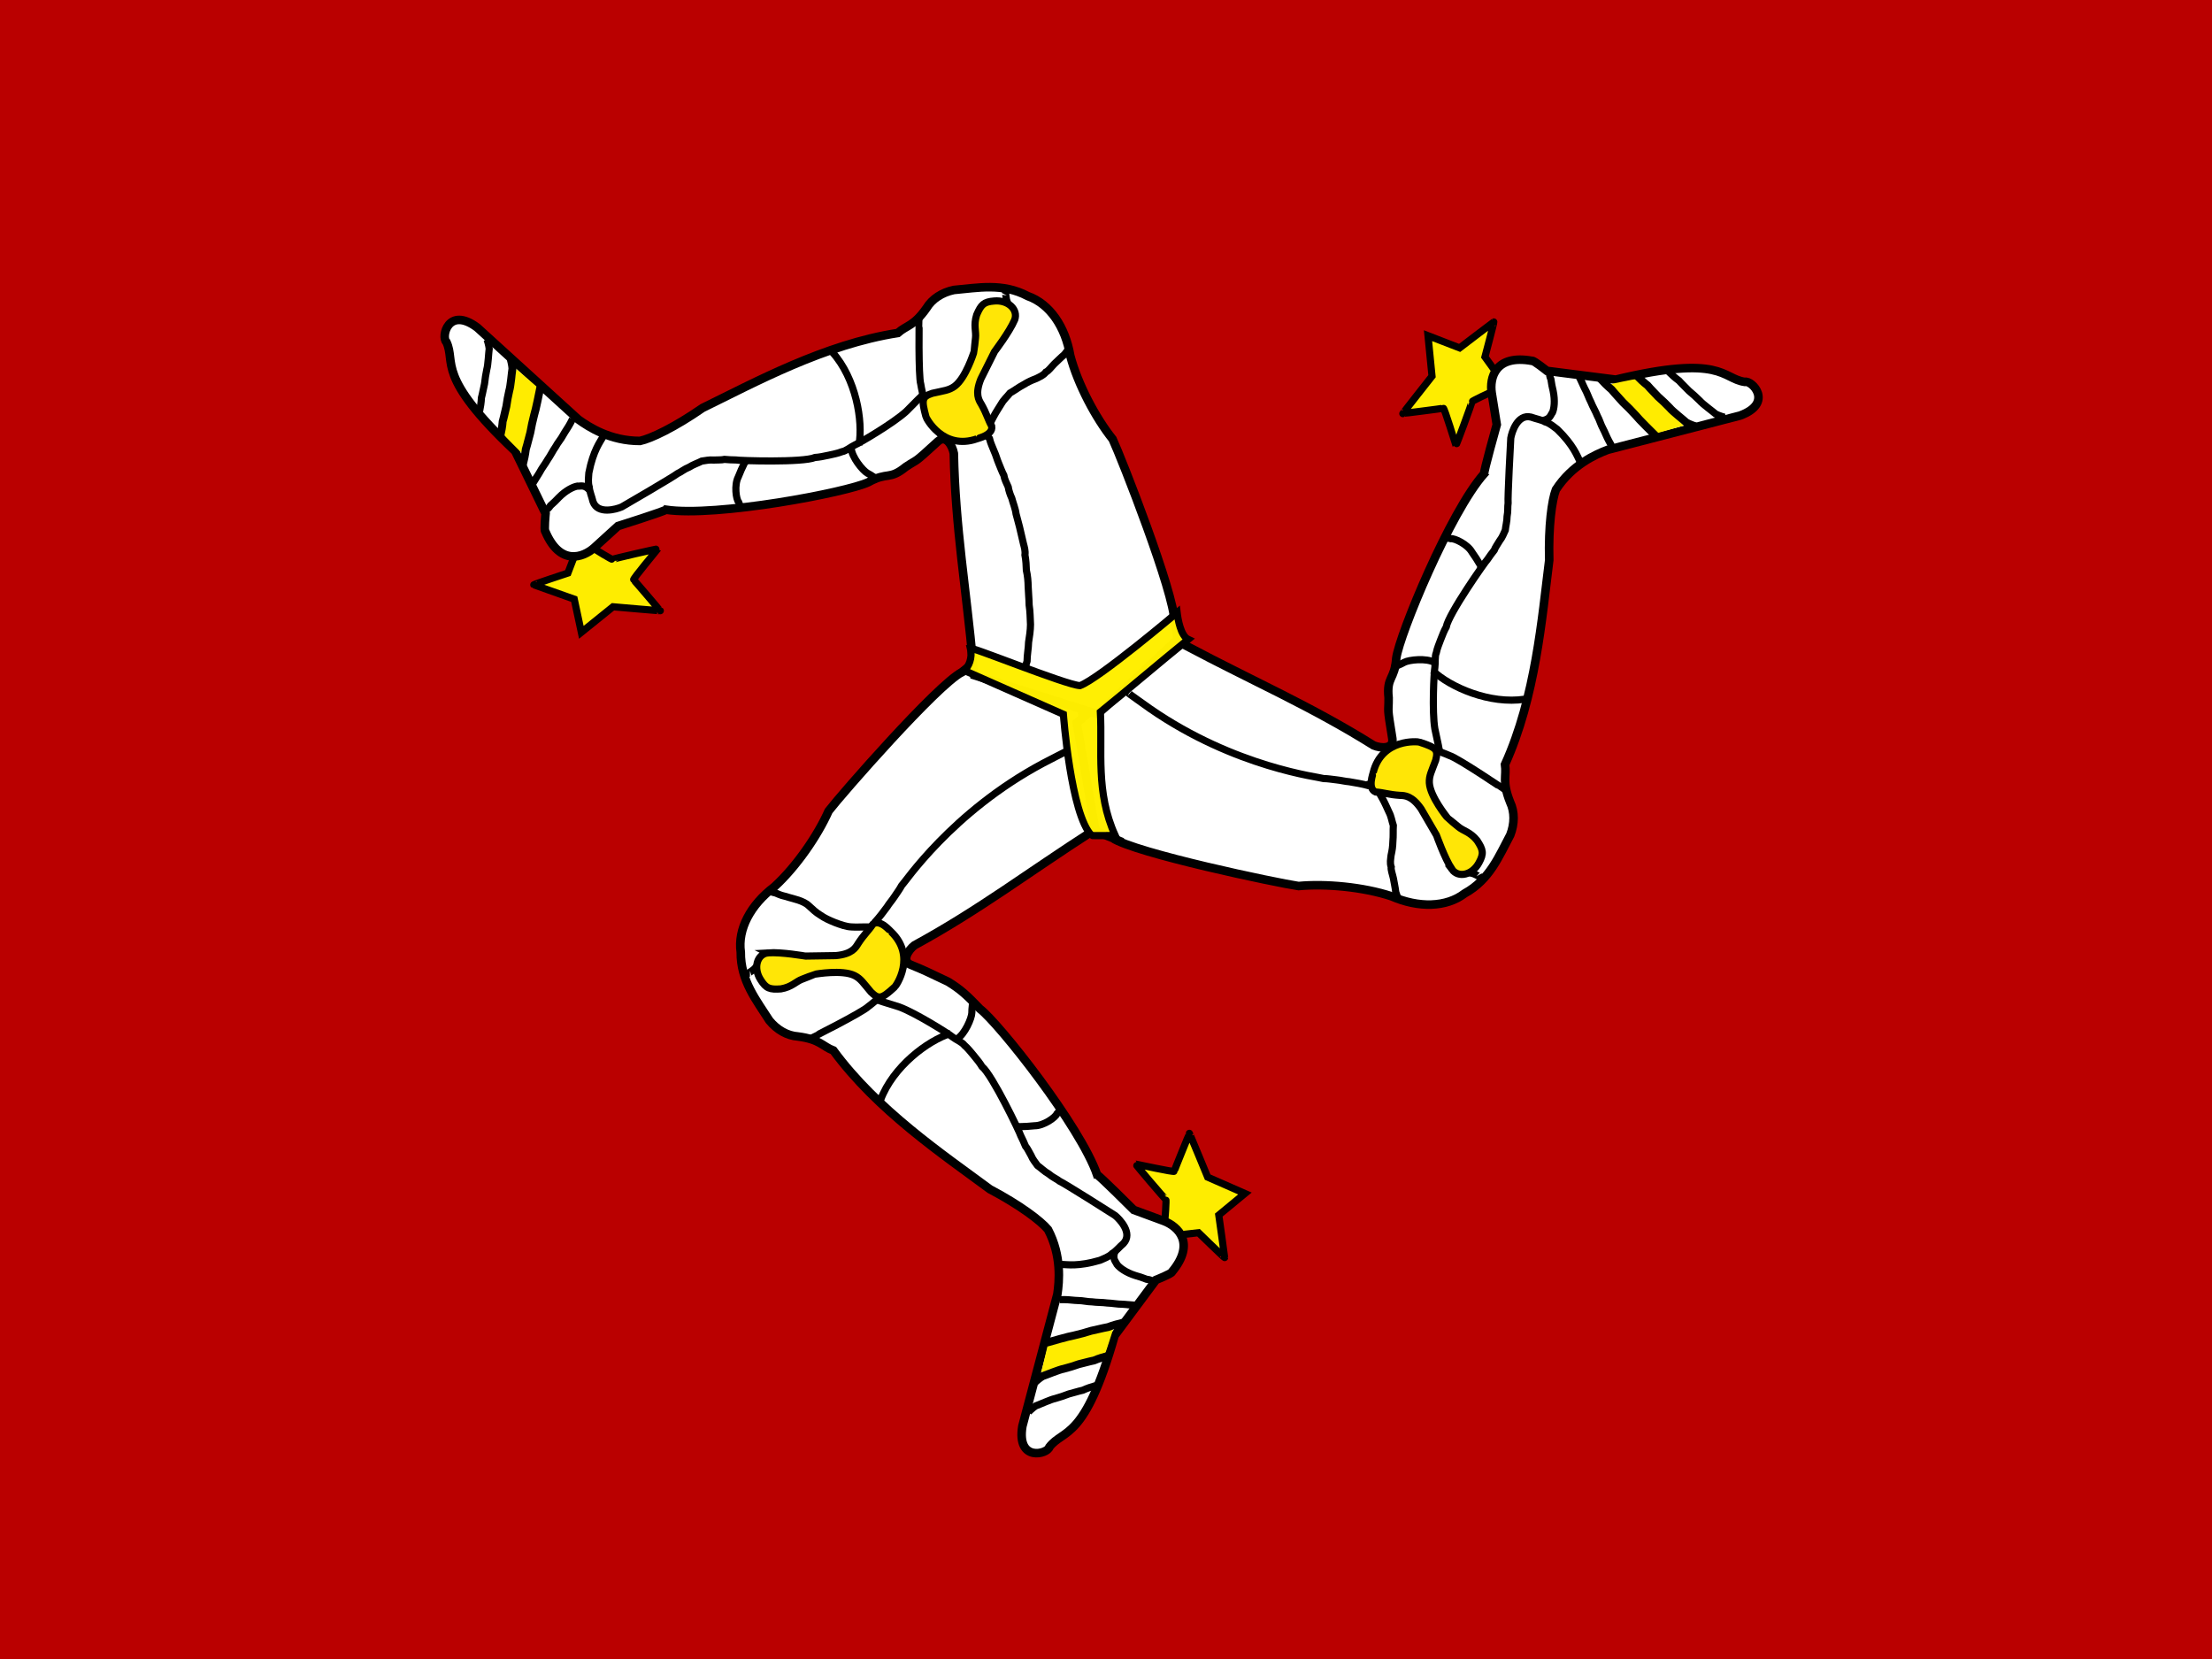
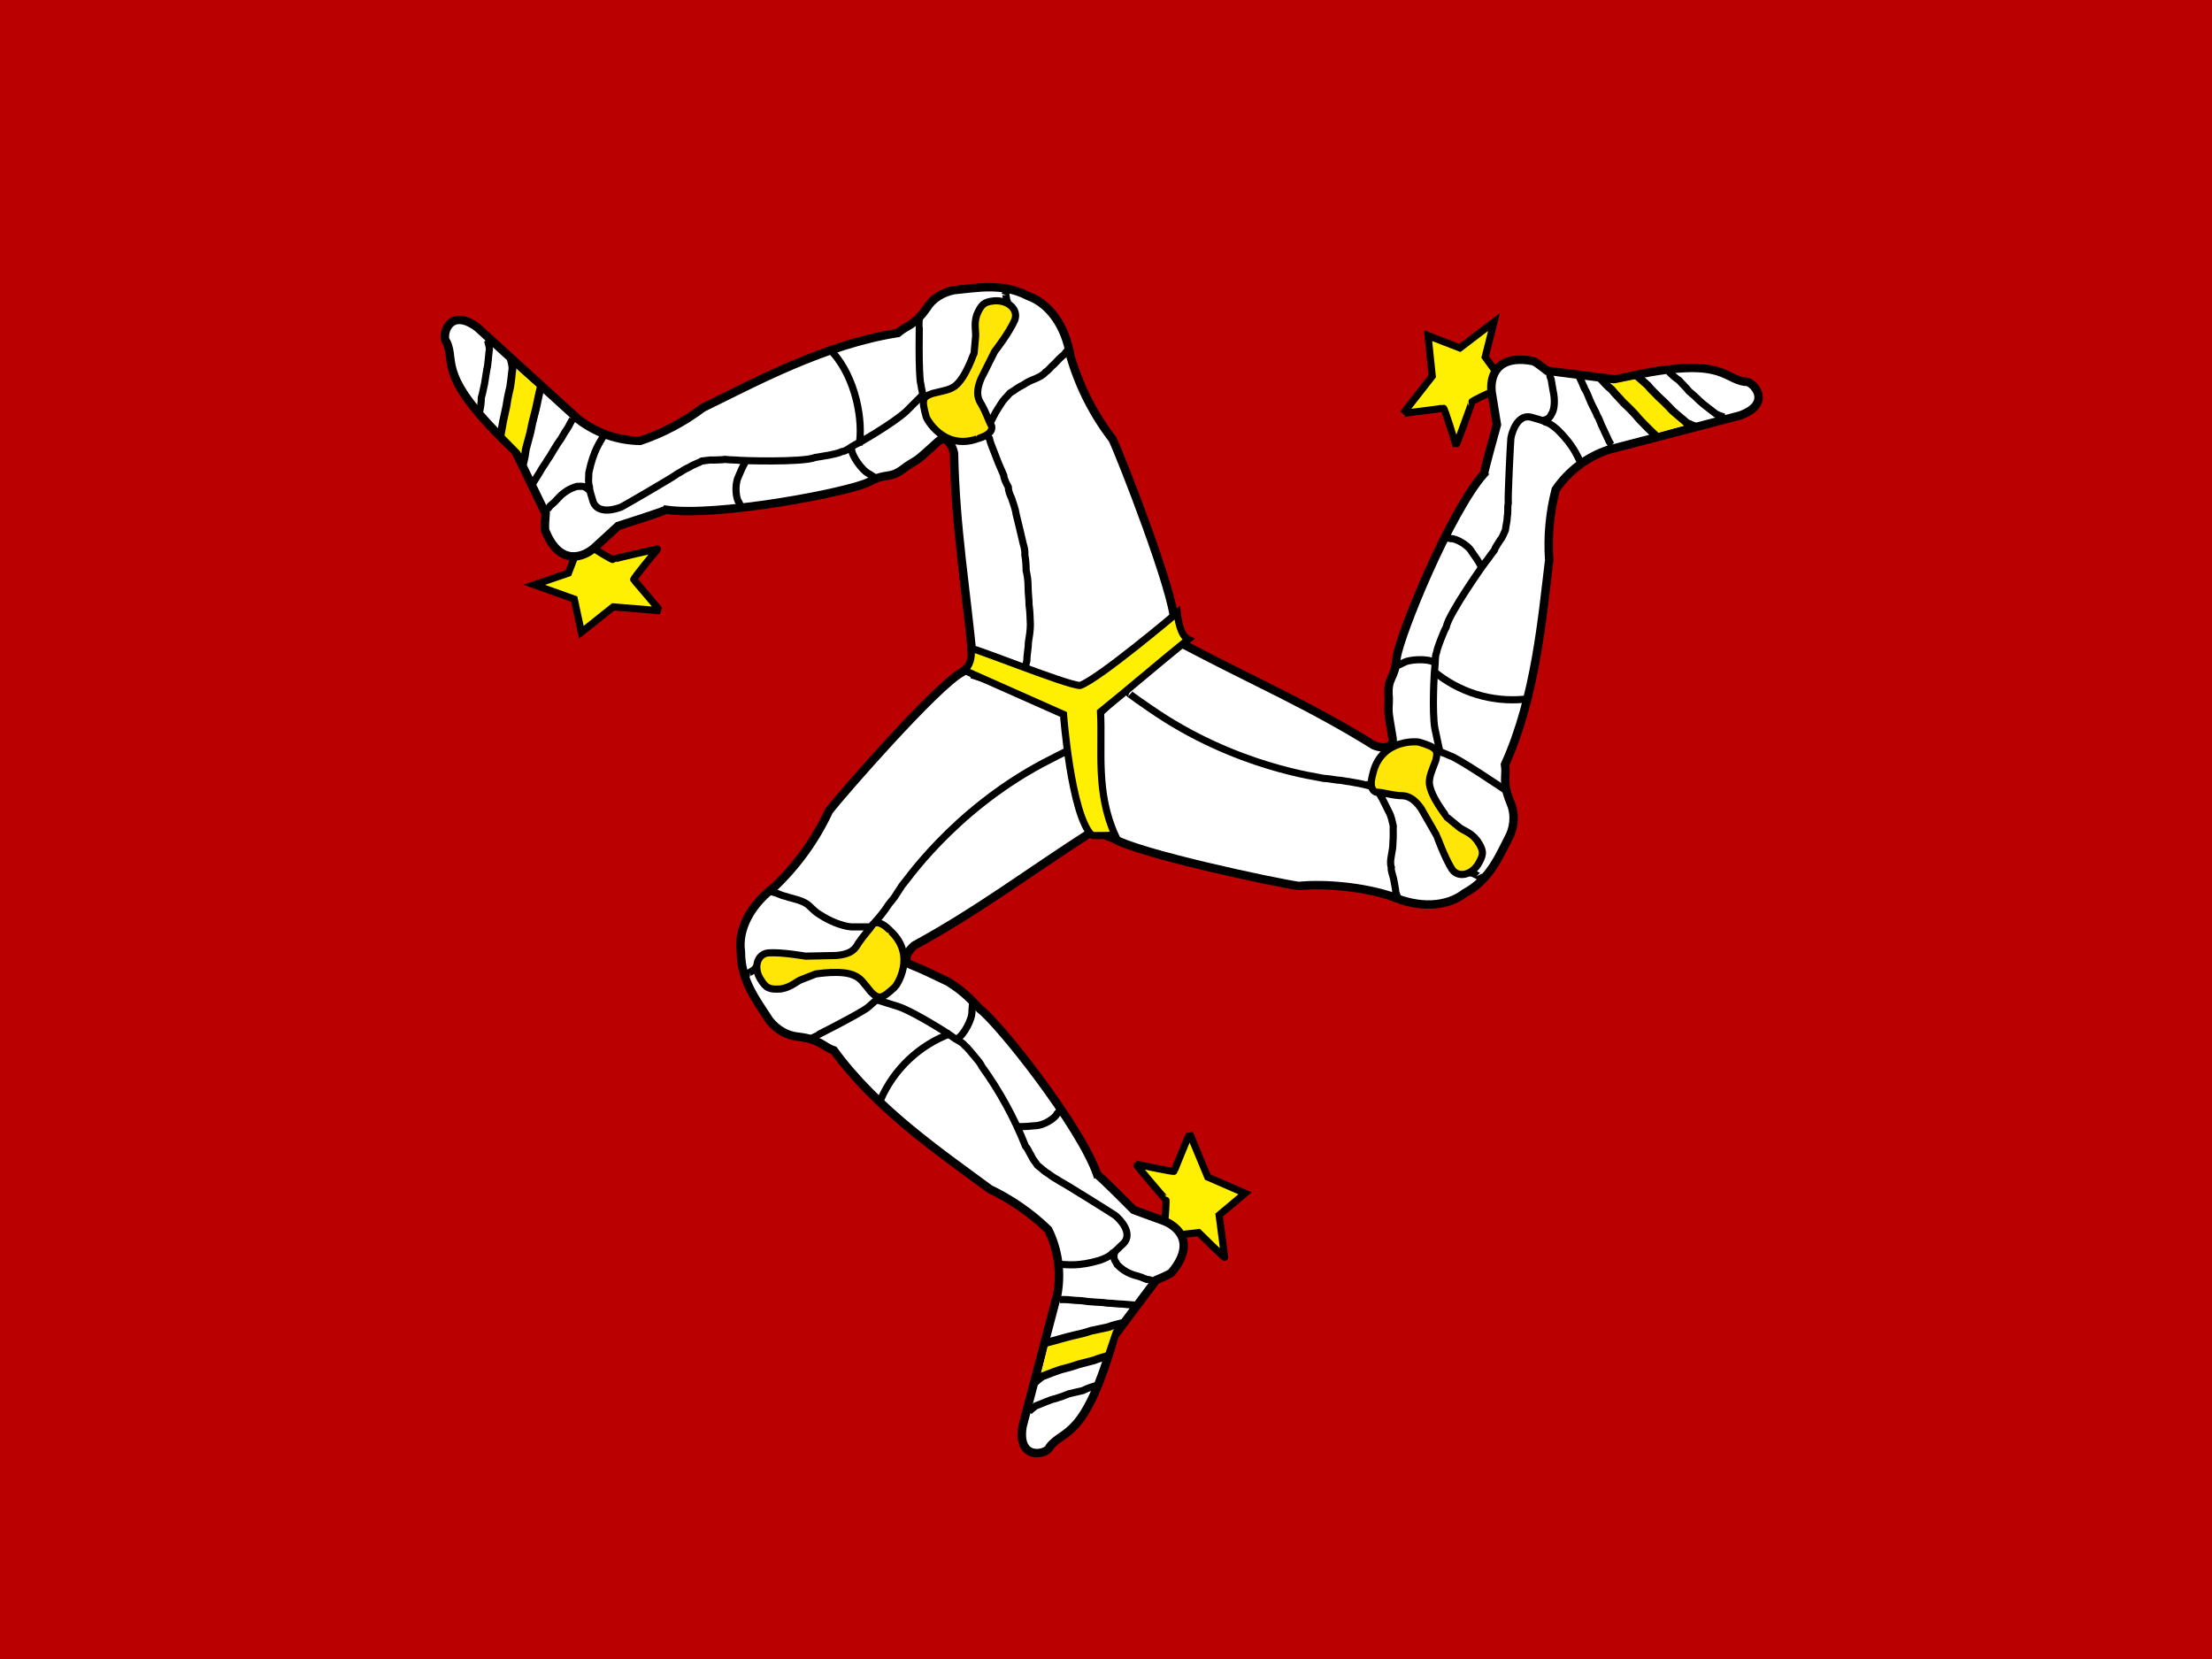
<svg xmlns="http://www.w3.org/2000/svg" height="480" width="640" version="1">
  <defs>
    <clipPath id="a">
-       <path fill-opacity=".67" d="M-77.62 0h682.67v512H-77.62z" />
+       <path fill-opacity=".7" d="M-77.6 0H605v512H-77.6z" />
    </clipPath>
  </defs>
-   <g clip-path="url(#a)" transform="translate(72.77) scale(.94)">
-     <path fill-rule="evenodd" fill="#ba0000" d="M629.43 512H-102V0h731.43z" />
-     <path d="M281.02 376.01c.2-.605.603-6.844.402-6.844s-9.46-10.867-9.258-10.867c.202 0 11.874 2.616 11.874 2.213 0-.402 4.63-11.47 4.63-11.672 0-.2 5.634 13.485 5.634 13.485l11.47 5.032-8.05 6.64s1.813 12.88 1.813 13.083c0 .2-8.05-7.65-8.05-7.65l-8.857 1.008s-1.206-4.025-1.608-4.427z" fill-rule="evenodd" fill-opacity=".988" stroke="#000" stroke-width="2.204" fill="#ffef00" />
-     <path d="M218.66 206.89c-7.647 3.938-36.996 37.486-41.02 42.718-3.373 7.596-9.97 17.205-16.763 23.39-7.252 5.488-11.282 12.983-10.284 20.08-.08 8.83 4.87 14.842 8.814 21.056 2.335 2.838 5.475 4.673 8.815 4.896 6.85.905 7.458 3.014 10.887 4.32 13.505 18.39 33.653 31.95 48.163 42.69 9.25 4.876 15.68 9.75 17.885 12.412 4.248 8.112 3.466 16.022 2.884 19.908-3.59 13.55-7.182 27.097-10.773 40.646-1.813 11.07 7.807 8.58 8.324 6.366 4.34-5.635 10.82-1.678 20.077-34.28 4.245-5.713 8.49-11.426 12.733-17.14 0 0 4.898-1.958 4.898-2.447 7.448-8.942 1.778-14.06-2.45-15.67-3.1-1.142-6.2-2.286-9.302-3.43 0 0-10.773-10.772-11.263-10.772-5.12-14.893-30.248-46.687-36.085-51.114-4.04-4.21-5.963-6.005-9.798-8.347-5.897-2.82-7.8-3.738-11.41-5.18-3.008-1.206-.867-4.507 1.045-6.016 19.903-10.834 35.68-22.875 54.778-35.118l2.938-1.96-6.856-39.175-31.83-11.264c-1.67 1.143-2.937 2.287-4.407 3.43z" fill-rule="evenodd" stroke="#000" stroke-width="2.636" fill="#fff" />
-     <path d="M245.29 413.15c.1-.402 19.923-4.025 19.923-4.025s-2.314 7.346-2.415 7.346l-19.72 5.937 2.212-9.257z" fill-rule="evenodd" fill="#ffec00" />
-     <path d="M193.64 338.51c3.824-10.163 14.438-18.21 21.568-20.43" stroke="#000" stroke-width="2.204" fill="none" />
-     <path d="M244.58 413.32c1.28-.36 6.96-2.018 8.616-2.276 1.765-.414 3.523-.876 5.22-1.424 1.96-.4 3.186-.768 5.22-1.14 1.595-.607 3.17-1.024 4.874-1.422m-27.52 18.518c.167-.22 1.517-1.415 2.487-1.992 1.143-.36 5.05-2.018 6.527-2.276a53.935 53.935 0 0 0 4.662-1.424c1.75-.4 2.845-.768 4.663-1.14 1.422-.607 2.83-1.023 4.35-1.422" stroke="#000" stroke-width="2.437" fill="none" />
-     <path d="M249.04 341.38h-.284c.89 0 .344-.074-.855 1.423-.425 1.15-4.08 3.7-6.83 3.7-1.327.142-3.367.284-4.696.284-.38 0-.9-.284-1.28-.284m13.665 53.517h1.422c1.476 0 2.957.263 4.27.284 1.423 0 2.846.404 4.27.404 1.436.203 3.167.137 4.653.348 1.666.057 3.004.386 4.738.386 1.398.053 2.152.286 3.7.286l-3.7-.286c1.398.053 2.152.286 3.7.286M239.08 434.74c.152-.222 1.39-1.415 2.276-1.992 1.047-.36 4.624-2.018 5.978-2.276a46.719 46.719 0 0 0 4.268-1.424c1.604-.4 2.606-.768 4.27-1.14 1.304-.607 2.592-1.024 3.984-1.422m5.874-41.216c-.805 2.337.238 2.924.67 3.933.75.977 2.666 2.466 5.693 3.415 1.167.314 2.064.622 3.415 1.14.894.082 1.334.305 1.992.568M153.13 299.55h.284c-.892 0-.357.058 1.14-1.14.923-1.032 1.695-1.5 2.56-2.56m14.436 23.97c.19 0 16.557-8.25 18.305-10.01 1.238-.9 2.176-1.846 3.68-2.866.967-.504 1.66-1.15 2.564-1.707.75-1.09 1.733-1.748 2.275-2.745 1.005-.87.574-1.815 1.39-2.864.384-1.075 1.105-2.885 1.34-3.87M221.95 308c.09.59-.26 2.402-.236 3.782-.057 1.6-2.115 6.543-4.603 8.02" stroke="#000" stroke-width="2.204" fill="none" />
-     <path d="M192.55 307.82c.096 0 2.587.81 6.75 2.09 5.013 1.803 15.438 8.372 16.472 9.277 1.057.83 2.946 1.573 3.67 2.56 1.133.98 1.962 2.108 2.847 3.13 1.04 1.27 1.925 2.342 2.56 3.417 3.165 2.567 11.68 20.343 11.953 21.346.478.94 1.07 2.246 1.424 3.13.63.728 1.06 1.756 1.707 2.847.595 1.415 1.262 2.06 1.994 3.13.942.656 2.212 1.9 3.415 2.562 1.283 1.096 2.486 1.543 3.415 2.277 1.343.57 16.342 10.052 17.038 10.527 1.37 1.1 5.555 5.437 2.617 8.59-1.246 1.067-2.37 2.48-3.433 3.082-1.085 1.086-2.594 1.572-3.84 2.134-6.758 1.997-10.2 1.282-11.53 1.282h-1.423M159.42 274.29c1.92.752 1.146.197 2.875.984 1.162.51 1.927.522 3.07.94 1.21.387 4.597.997 6.223 2.63 1.194 1.078 2.105 1.99 3.416 2.776 1.55 1.07 2.67 1.545 4.592 2.347 1.622.607 3.435 1.28 5.075 1.338 1.705.1 2.114.014 3.75.014h3.984-3.985 3.984" stroke="#000" stroke-width="2.204" fill="none" />
-     <path d="M158.96 293.28c4.268-.284 11.383.997 11.525.997l9.393-.142c4.934-.476 6.024-2.373 6.83-3.702 1.85-2.845 3.132-3.84 4.555-5.976 2.276-1.707 5.41 2.277 5.55 2.277 7.97 7.543 1.565 16.792 1.138 17.076-3.983 3.653-4.837 3.89-7.256 1.565-2.42-2.846-3.13-4.126-5.123-5.123-3.84-1.85-11.81-.426-11.954-.426-.142 0-4.126 1.565-4.126 1.565-1.946.712-3.18 2.42-6.546 2.988-3.415.238-4.554-.094-6.262-2.845-2.276-3.557-1.14-7.827 2.278-8.253z" fill-rule="evenodd" stroke="#000" stroke-width="2.204" fill="#ffe606" />
-     <path d="M381.8 120.66c-.625.122-6.26 2.828-6.162 3.004.098.176-4.837 13.57-4.936 13.395-.1-.177-3.54-11.634-3.89-11.436-.35.197-12.267 1.587-12.443 1.686-.176.098 8.99-11.52 8.99-11.52l-1.235-12.466 9.734 3.763s10.34-7.892 10.515-7.99c.175-.1-2.722 10.765-2.722 10.765l5.218 7.226s-2.916 3.024-3.07 3.57z" fill-rule="evenodd" fill-opacity=".988" stroke="#000" stroke-width="2.204" fill="#ffef00" />
-     <path d="M264.93 257.9c7.18 4.736 50.806 13.878 57.34 14.822 8.274-.783 19.883.257 28.605 3.148 8.337 3.632 16.845 3.472 22.542-.876 7.737-4.258 10.552-11.52 14.035-18.003 1.33-3.425 1.39-7.062-.052-10.082-2.57-6.415-1.028-7.98-1.57-11.607 9.41-20.784 11.356-44.992 13.608-62.905-.284-10.45.814-18.447 2.054-21.672 4.988-7.68 12.267-10.874 15.94-12.27 13.57-3.512 27.14-7.02 40.71-10.53 10.537-3.846 3.652-11.01 1.47-10.377-7.04-1.022-6.766-8.61-39.72-.7l-21.18-2.7s-4.11-3.31-4.536-3.07c-11.444-2.108-13.126 5.343-12.458 9.816l1.57 9.79s-4.11 14.67-3.87 15.097c-10.473 11.76-26.062 49.528-27.06 56.785-.473 6.82-3.048 5.588-2.357 12.217.026 5.18-.576 1.946 1.153 12.618.422 3.213-3.505 2.965-5.758 2.037-19.198-12.04-37.426-19.89-57.458-30.538-1.05-.534-2.098-1.07-3.147-1.602l-30.788 25.175 5.78 33.266c1.815.895 3.433 1.44 5.15 2.16z" fill-rule="evenodd" stroke="#000" stroke-width="2.636" fill="#fff" />
-     <path d="M431.67 133.6c-.4.11-13.273-15.394-13.273-15.394s7.538-1.583 7.587-1.495l14.84 14.282-9.154 2.607z" fill-rule="evenodd" fill="#ffec00" />
-     <path d="M391.93 215.21c-10.733 1.648-22.95-3.66-28.38-8.787" stroke="#000" stroke-width="2.204" fill="none" />
-     <path d="M432.18 134.14c-.94-.94-5.17-5.08-6.207-6.395a66.484 66.484 0 0 0-3.8-3.853c-1.308-1.51-2.23-2.4-3.55-3.992-1.31-1.09-2.447-2.26-3.63-3.55m29.63 14.91c-.275-.034-1.978-.626-2.956-1.19-.874-.82-4.234-3.41-5.183-4.573a54.209 54.209 0 0 0-3.525-3.366c-1.208-1.33-2.065-2.102-3.28-3.506-1.227-.942-2.28-1.964-3.372-3.095" stroke="#000" stroke-width="2.437" fill="none" />
-     <path d="M367.28 165.51l.14.248c-.437-.777-.234-.263 1.66.047 1.21-.192 5.223 1.743 6.57 4.14.776 1.09 1.9 2.797 2.55 3.956.186.33.194.925.38 1.257m39.95-38.138l-.14-.248c.187.332-.37-.66-.557-.99-.723-1.288-1.22-2.708-1.845-3.863-.697-1.24-1.043-2.68-1.74-3.92-.527-1.352-1.433-2.828-1.977-4.227-.767-1.48-1.135-2.807-1.985-4.32-.64-1.244-.806-2.015-1.565-3.366l1.565 3.367c-.64-1.245-.806-2.016-1.565-3.367m44.819 12.354c-.268-.024-1.914-.517-2.852-1.008-.827-.736-4.025-3.04-4.914-4.095a47.069 47.069 0 0 0-3.332-3.023c-1.135-1.202-1.947-1.894-3.086-3.164-1.17-.838-2.163-1.757-3.193-2.775M397.35 129.45c2.432-.444 2.432-1.64 3.1-2.51.484-1.134.843-3.534.187-6.637-.298-1.172-.47-2.105-.68-3.536-.367-.82-.388-1.312-.482-2.015M377.82 269.62l-.14-.248c.438.778.226.283-1.55-.434-1.354-.3-2.14-.743-3.487-.978m13.817-24.34c-.093-.166-15.305-10.39-17.697-11.05-1.39-.638-2.674-.99-4.3-1.804-.914-.594-1.817-.88-2.746-1.397-1.318-.122-2.372-.656-3.507-.64-1.252-.45-1.864.39-3.178.194-1.125.19-3.056.45-4.03.727m.458-24.17c.47-.366 2.222-.95 3.413-1.648 1.422-.735 6.74-1.363 9.245.082" stroke="#000" stroke-width="2.204" fill="none" />
-     <path d="M365.71 231.2c-.047-.084-.562-2.652-1.486-6.91-.886-5.252-.268-17.558.013-18.904.207-1.328-.072-3.34.433-4.454.298-1.466.876-2.743 1.334-4.015.596-1.528 1.097-2.826 1.723-3.906.686-4.017 12.008-20.15 12.75-20.88a43.017 43.017 0 0 1 2.03-2.775c.325-.907 1.01-1.784 1.645-2.884.94-1.21 1.177-2.108 1.752-3.27.11-1.143.57-2.86.558-4.233.328-1.656.127-2.924.312-4.094-.16-1.45.753-19.172.826-20.01.288-1.735 2.017-7.507 6.206-6.492 1.54.565 3.32.852 4.368 1.484 1.48.413 2.642 1.49 3.743 2.3 5.052 4.913 6.115 8.264 6.766 9.423l.698 1.24M352.64 275.94l-.14-.248c.377.67.17.336-.31-1.132-.125-1.263-.515-2.97-.712-4.17-.255-1.247-.84-2.667-.68-3.536-.447-1.266-.166-2.31-.046-3.566.354-1.568.514-2.703.558-4.232.172-1.875.034-3.205.14-4.977-.494-1.46-.594-2.682-1.348-4.14-.67-1.394-1.182-2.684-1.984-4.11l-1.953-3.473 1.953 3.474-1.953-3.473" stroke="#000" stroke-width="2.204" fill="none" />
-     <path d="M369.5 267.6c-2.34-3.58-4.71-10.41-4.78-10.535l-4.727-8.118c-2.833-4.068-5.02-4.088-6.574-4.14-3.387-.218-4.884-.846-7.442-1.04-2.604-1.148-.666-5.83-.736-5.955 2.67-10.642 13.87-9.593 14.328-9.36 5.137 1.682 5.762 2.31 4.92 5.558-1.294 3.505-2.06 4.75-1.954 6.976.27 4.256 5.417 10.505 5.488 10.63.07.124 3.386 2.83 3.386 2.83 1.574 1.347 3.668 1.585 5.812 4.242 1.882 2.86 2.15 4.016.59 6.852-1.986 3.728-6.265 4.83-8.312 2.06z" fill-rule="evenodd" stroke="#000" stroke-width="2.204" fill="#ffe606" />
-     <path d="M105.242 168.67c.444.457 5.795 3.69 5.888 3.51s14.004-3.387 13.91-3.208-7.793 9.333-7.435 9.518c.356.186 8.047 9.394 8.226 9.487.18.092-14.563-1.212-14.563-1.212l-9.75 7.86-2.185-10.203s-12.266-4.328-12.445-4.42c-.178-.093 10.497-3.62 10.497-3.62l3.188-8.324s4.128.784 4.67.612z" fill-rule="evenodd" fill-opacity=".988" stroke="#000" stroke-width="2.204" fill="#ffef00" />
-     <path d="M284.058 191.255c.03-8.6-16.22-50.106-19.01-56.09-5.187-6.492-10.676-16.774-13.035-25.654-1.527-8.963-6.322-15.994-13.08-18.378-7.8-4.14-15.418-2.517-22.75-1.88-3.595.764-6.67 2.706-8.407 5.566-3.96 5.663-6.11 5.23-8.85 7.672-22.544 3.513-43.862 15.146-60.082 23.074-8.588 5.962-15.878 9.425-19.256 10.154-9.156.033-15.816-4.306-18.997-6.613l-31.108-28.29c-8.99-6.71-11.212 2.975-9.486 4.454 3 6.45-3.496 10.375 21.172 33.613l9.344 19.197s-.518 5.25-.084 5.475c4.504 10.73 11.66 8.056 15.036 5.046l7.33-6.676s14.525-4.597 14.75-5.03c15.576 2.318 55.712-5.328 62.33-8.47 5.965-3.34 6.345-.51 11.512-4.72 4.32-2.858 1.944-.582 9.925-7.874 2.458-2.113 4.4 1.308 4.86 3.7.443 22.657 3.86 42.207 5.925 64.798.13 1.17.257 2.34.385 3.51 12.64 3.99 25.285 7.978 37.926 11.967 8.22-7.686 16.444-15.373 24.664-23.06-.244-2.007-.675-3.66-1.012-5.49z" fill-rule="evenodd" stroke="#000" stroke-width="2.637" fill="#fff" />
-     <path d="M88.737 119.85c.31.275-5.608 19.537-5.608 19.537s-5.455-5.44-5.408-5.53l3.82-20.237 7.195 6.23z" fill-rule="evenodd" fill="#ffec00" />
-     <path d="M178.78 108.395c7.258 8.077 9.51 21.205 8.194 28.556" stroke="#000" stroke-width="2.204" fill="none" />
-     <path d="M88.917 119.143c-.27 1.302-1.416 7.108-1.95 8.696a66.817 66.817 0 0 0-1.142 5.288c-.547 1.923-.785 3.18-1.394 5.158-.194 1.694-.55 3.284-.982 4.98m-3.754-32.955c.12.25.557 1.998.622 3.125-.206 1.18-.535 5.41-.987 6.84a54.356 54.356 0 0 0-.886 4.794c-.45 1.737-.628 2.88-1.138 4.663-.116 1.543-.394 2.984-.74 4.517" stroke="#000" stroke-width="2.437" fill="none" />
-     <path d="M150.694 156.247l.13-.252c-.41.79-.09.34-.868-1.415-.825-.908-1.403-5.325-.136-7.766.486-1.244 1.3-3.12 1.912-4.3.174-.335.667-.668.842-1.005M98.8 128.987l-.13.252-.525 1.01c-.68 1.31-1.596 2.502-2.22 3.657-.655 1.263-1.67 2.34-2.325 3.604-.842 1.182-1.58 2.75-2.454 3.97-.817 1.453-1.726 2.488-2.525 4.027-.69 1.217-1.244 1.78-1.958 3.153l1.96-3.153c-.692 1.217-1.246 1.78-1.96 3.153M72.44 104.386c.127.237.616 1.885.72 2.938-.163 1.095-.34 5.034-.735 6.354-.298 1.47-.55 2.96-.703 4.444-.384 1.607-.52 2.666-.957 4.314-.06 1.438-.285 2.773-.573 4.192m33.872 24.222c-1.703-1.793-2.705-1.137-3.8-1.22-1.21.217-3.416 1.23-5.653 3.48-.815.89-1.502 1.546-2.584 2.506-.485.756-.886 1.043-1.422 1.506m141.417-66.717l-.13.252c.41-.792.112-.343.485 1.536.49 1.296.55 2.197 1.092 3.453M205.55 97.41c-.088.17-.31 18.495.45 20.858.226 1.513.635 2.78.846 4.587.002 1.09.257 2.002.335 3.06.62 1.17.752 2.345 1.387 3.286.31 1.294 1.347 1.346 1.903 2.553.776.837 2.05 2.31 2.815 2.973m-20.472 12.861c-.563-.192-2.01-1.34-3.247-1.953-1.395-.787-4.833-4.89-4.997-7.78" stroke="#000" stroke-width="2.204" fill="none" />
-     <path d="M206.527 121.572c-.044.085-1.91 1.923-4.967 5.028-3.91 3.618-14.542 9.843-15.822 10.344-1.224.555-2.754 1.89-3.963 2.077-1.39.555-2.775.772-4.09 1.085-1.605.34-2.965.63-4.212.7-3.737 1.625-23.436.992-24.452.77a43.156 43.156 0 0 1-3.434-.178c-.936.225-2.046.13-3.313.204-1.53-.123-2.41.17-3.697.327-1.015.535-2.704 1.09-3.847 1.85-1.566.634-2.516 1.497-3.596 1.983-1.125.928-16.452 9.872-17.193 10.27-1.608.71-7.384 2.425-8.83-1.636-.372-1.597-1.107-3.244-1.152-4.467-.465-1.463-.2-3.026-.125-4.39 1.342-6.92 3.563-9.643 4.175-10.823l.656-1.263m142.437-25.449l-.13.253c.353-.683.188-.325-.778.88-.987.796-2.203 2.057-3.1 2.88-.902.896-1.77 2.162-2.583 2.505-.814 1.068-1.843 1.405-2.958 1.992-1.506.563-2.543 1.05-3.846 1.85-1.664.885-2.7 1.73-4.24 2.61-.95 1.213-1.918 1.967-2.725 3.395-.8 1.324-1.597 2.46-2.35 3.91l-1.837 3.537 1.837-3.537-1.837 3.537m11.75 73.122l.263-.506c-.485.935-.315.69.14-.888.005-1.892.454-4.18.473-5.85.285-1.766.574-3.675.592-5.464-.107-2.094-.104-3.97-.417-5.99-.024-1.857-.24-3.784-.296-5.605-.035-1.803-.17-3.35-.56-5.1-.037-1.31-.118-3.11-.437-4.716.17-1.267-.19-2.432-.458-3.445-.49-1.95-.68-3.09-1.195-5.11-.31-1.084-.615-2.468-1.082-4.09-.17-1.537-.992-3.533-1.326-4.858-.457-.974-.918-2.294-1.095-3.453-.478-1.07-1.16-2.375-1.345-3.585-.504-.924-1.04-2.36-1.598-3.718-.48-1.116-.834-2.49-1.345-3.584-.517-1.38-1.147-2.56-1.468-3.97-.493-.476-.605-1-.87-1.412" stroke="#000" stroke-width="2.204" fill="none" />
-     <path d="M234.893 98.47c-1.714 3.92-6.13 9.644-6.195 9.77l-4.202 8.402c-1.85 4.598-.67 6.44.137 7.767 1.673 2.952 1.967 4.548 3.205 6.795.467 2.807-4.512 3.75-4.578 3.877-10.366 3.596-15.623-6.35-15.68-6.86-1.406-5.218-1.222-6.085 1.956-7.16 3.64-.837 5.104-.878 6.907-2.187 3.412-2.557 5.82-10.286 5.887-10.413.065-.126.512-4.383.512-4.383.266-2.056-.683-3.938.365-7.188 1.363-3.14 2.182-3.998 5.41-4.246 4.207-.38 7.472 2.596 6.276 5.825z" fill-rule="evenodd" stroke="#000" stroke-width="2.204" fill="#ffe606" />
-     <path d="M221.29 199.65c-1.566-1.422 29.458 11.24 33.726 11.385 5.836-2.134 29.886-22.484 29.886-22.484.237 1.993 1.09 7.163 3.414 8.255-9.296 7.543-17.74 14.8-27.037 22.34.663 11.955-1.52 24.62 4.552 37.998 0 0-7.256.14-7.256 0-6.404-6.404-8.682-37.284-8.682-37.284-10.198-4.555-20.398-8.966-30.596-13.52 1.47-.95 2.656-3.89 1.992-6.69z" fill-rule="evenodd" fill-opacity=".987" stroke="#000" stroke-width="2.204" fill="#ffef00" />
-     <path d="M250.81 231.3c.496-.36-5.596 2.83-7.16 3.63-28.186 15.036-42.69 36.906-43.594 37.732-.487.932-1.384 2.174-2.204 3.392-.66 1.02-1.61 2.076-2.234 3.108-.864 1.196-2.68 3.558-3.67 4.606-.124.676.47-.23.276.22m77.846-70.558c-.547-.277 5.077 3.682 6.505 4.707 26.26 18.187 52.344 21.082 53.492 21.507 1.05.007 2.566.236 4.023.41 1.21.12 2.583.48 3.787.563 1.458.22 4.39.754 5.775 1.157.656-.2-.42-.312.067-.346" stroke="#000" stroke-width="2.204" fill="none" />
+   <g clip-path="url(#a)" transform="translate(72.8) scale(.94)">
+     <path fill-rule="evenodd" fill="#ba0000" d="M629.4 512H-102V0h731.4z" />
+     <path d="M281 376c.2-.6.6-6.8.4-6.8s-9.4-10.9-9.2-10.9c.2 0 11.8 2.6 11.8 2.2 0-.4 4.7-11.5 4.7-11.7l5.6 13.5 11.5 5-8 6.7 1.7 13c0 .3-8-7.6-8-7.6l-8.9 1s-1.2-4-1.6-4.4z" fill-rule="evenodd" stroke="#000" stroke-width="2.2" fill="#ffef00" />
+     <path d="M218.7 206.9c-7.7 4-37 37.5-41 42.7a77.3 77.3 0 0 1-16.8 23.4c-7.3 5.5-11.3 13-10.3 20 0 9 4.9 15 8.8 21.1 2.3 2.9 5.5 4.7 8.8 5 6.9.8 7.5 3 11 4.2 13.4 18.4 33.6 32 48 42.7a68.1 68.1 0 0 1 18 12.5 32 32 0 0 1 2.8 19.9L237.3 439c-1.8 11 7.8 8.6 8.3 6.4 4.3-5.7 10.8-1.7 20-34.3l12.8-17.1s4.9-2 4.9-2.5c7.4-9 1.8-14-2.5-15.7l-9.3-3.4s-10.7-10.8-11.2-10.8c-5.1-14.9-30.3-46.7-36.1-51-4-4.3-6-6-9.8-8.4-5.9-2.8-7.8-3.8-11.4-5.2-3-1.2-.9-4.5 1-6 20-10.9 35.7-22.9 54.8-35.1l3-2-6.9-39.2-31.8-11.2c-1.7 1.1-3 2.2-4.4 3.4z" fill-rule="evenodd" stroke="#000" stroke-width="2.6" fill="#fff" />
+     <path d="M245.3 413.1c0-.4 20-4 20-4l-2.5 7.4-19.7 6 2.2-9.3z" fill-rule="evenodd" fill="#ffec00" />
+     <path d="M193.6 338.5a37.9 37.9 0 0 1 21.6-20.4" stroke="#000" stroke-width="2.2" fill="none" />
+     <path d="M244.6 413.3c1.3-.3 7-2 8.6-2.3 1.8-.4 3.5-.8 5.2-1.4l5.2-1.1c1.6-.6 3.2-1 5-1.4M241 425.6c.2-.2 1.5-1.4 2.5-2 1.1-.4 5-2 6.5-2.3a54 54 0 0 0 4.7-1.4l4.6-1.2c1.5-.6 2.9-1 4.4-1.4" stroke="#000" stroke-width="2.4" fill="none" />
+     <path d="M249 341.4h-.2c.8 0 .3 0-.9 1.4-.4 1.2-4 3.7-6.8 3.7a52 52 0 0 1-4.7.3l-1.3-.3m13.7 53.5h1.4c1.5 0 3 .3 4.3.3 1.4 0 2.8.4 4.2.4 1.5.2 3.2.1 4.7.4 1.6 0 3 .3 4.7.3 1.4.1 2.2.3 3.7.3l-3.7-.3c1.4.1 2.2.3 3.7.3m-32.7 33c.1-.2 1.4-1.4 2.3-2 1-.3 4.6-2 6-2.2a46.7 46.7 0 0 0 4.2-1.5l4.3-1c1.3-.7 2.6-1.1 4-1.5m5.8-41.2c-.8 2.3.3 2.9.7 3.9a12 12 0 0 0 5.7 3.4c1.2.3 2 .6 3.4 1.2.9 0 1.3.3 2 .5m-124.4-94.8h.3c-.9 0-.3.1 1.2-1 .9-1.1 1.6-1.6 2.5-2.6m14.4 24c.2 0 16.6-8.3 18.4-10 1.2-1 2.1-2 3.6-3 1-.5 1.7-1.1 2.6-1.7.7-1 1.7-1.7 2.3-2.7 1-.9.5-1.8 1.4-2.9l1.3-3.8m20.8 12.2c.1.6-.2 2.4-.2 3.8 0 1.6-2.1 6.5-4.6 8" stroke="#000" stroke-width="2.2" fill="none" />
+     <path d="M192.6 307.8l6.7 2.1c5 1.8 15.4 8.4 16.5 9.3 1 .8 3 1.6 3.6 2.5 1.2 1 2 2.2 2.9 3.2 1 1.2 2 2.3 2.5 3.4a113 113 0 0 1 13.4 24.5c.7.7 1 1.7 1.7 2.8.6 1.4 1.3 2 2 3.1 1 .7 2.2 2 3.4 2.6 1.3 1.1 2.5 1.6 3.5 2.3 1.3.6 16.3 10 17 10.5 1.4 1.1 5.6 5.4 2.6 8.6-1.2 1-2.4 2.5-3.4 3-1.1 1.2-2.6 1.7-3.9 2.2-6.7 2-10.2 1.3-11.5 1.3h-1.4m-88.8-115c2 .8 1.2.3 2.9 1 1.2.6 2 .6 3 1 1.3.4 4.7 1 6.3 2.6 1.2 1.1 2 2 3.4 2.8 1.6 1 2.7 1.6 4.6 2.4 1.6.6 3.4 1.2 5 1.3h7.8-4 4" stroke="#000" stroke-width="2.2" fill="none" />
+     <path d="M159 293.3c4.2-.3 11.3 1 11.5 1l9.4-.2c5-.4 6-2.3 6.8-3.7 1.9-2.8 3.1-3.8 4.6-6 2.2-1.6 5.4 2.3 5.5 2.3 8 7.6 1.6 16.8 1.2 17.1-4 3.7-4.9 3.9-7.3 1.6-2.4-2.9-3.1-4.2-5.1-5.1-3.9-1.9-11.8-.5-12-.5l-4.1 1.6c-2 .7-3.2 2.4-6.6 3-3.4.2-4.5-.1-6.2-2.9-2.3-3.5-1.2-7.8 2.3-8.2z" fill-rule="evenodd" stroke="#000" stroke-width="2.2" fill="#ffe606" />
+     <path d="M381.8 120.7c-.6 0-6.3 2.8-6.2 3 .1.1-4.8 13.5-4.9 13.4-.1-.2-3.5-11.7-3.9-11.5-.3.2-12.3 1.6-12.4 1.7l9-11.5-1.3-12.5 9.8 3.8 10.5-8-2.7 10.8 5.2 7.2s-3 3-3.1 3.6z" fill-rule="evenodd" stroke="#000" stroke-width="2.2" fill="#ffef00" />
+     <path d="M265 257.9c7.1 4.7 50.7 13.9 57.3 14.8 8.2-.8 19.9.3 28.6 3.2 8.3 3.6 16.8 3.4 22.5-1 7.8-4.2 10.6-11.4 14-18 1.4-3.3 1.4-7 0-10-2.6-6.4-1-8-1.6-11.6 9.4-20.8 11.4-45 13.6-62.9a68 68 0 0 1 2-21.7 32 32 0 0 1 16-12.2l40.7-10.6c10.6-3.8 3.7-11 1.5-10.4-7-1-6.8-8.6-39.7-.7l-21.2-2.7s-4.1-3.3-4.5-3c-11.5-2.1-13.1 5.3-12.5 9.8l1.6 9.8s-4.1 14.7-3.9 15c-10.5 11.8-26 49.6-27 56.9-.5 6.8-3 5.6-2.4 12.2 0 5.2-.6 2 1.2 12.6.4 3.2-3.6 3-5.8 2-19.2-12-37.4-19.9-57.5-30.5l-3.1-1.6-30.8 25.2 5.8 33.2c1.8 1 3.4 1.5 5.1 2.2z" fill-rule="evenodd" stroke="#000" stroke-width="2.6" fill="#fff" />
+     <path d="M431.7 133.6c-.4.1-13.3-15.4-13.3-15.4l7.6-1.5 14.8 14.3-9.1 2.6z" fill-rule="evenodd" fill="#ffec00" />
+     <path d="M392 215.2a37.9 37.9 0 0 1-28.4-8.8" stroke="#000" stroke-width="2.2" fill="none" />
+     <path d="M432.2 134.1c-1-.9-5.2-5-6.2-6.4a66.5 66.5 0 0 0-3.8-3.8c-1.3-1.5-2.3-2.4-3.6-4-1.3-1-2.4-2.3-3.6-3.6m29.6 15c-.3 0-2-.7-3-1.2-.8-.9-4.2-3.4-5.1-4.6a54.2 54.2 0 0 0-3.5-3.4c-1.2-1.3-2.1-2-3.3-3.5l-3.4-3" stroke="#000" stroke-width="2.4" fill="none" />
+     <path d="M367.3 165.5l.1.3c-.4-.8-.2-.3 1.7 0 1.2-.2 5.2 1.7 6.5 4.1.8 1.1 2 2.8 2.6 4 .2.3.2 1 .4 1.3m40-38.2l-.2-.2-.6-1-1.8-3.9c-.7-1.2-1-2.7-1.8-3.9-.5-1.4-1.4-2.8-2-4.2-.7-1.5-1-2.8-2-4.3-.6-1.3-.7-2-1.5-3.4l1.6 3.4c-.7-1.3-.8-2-1.6-3.4m44.8 12.3c-.2 0-1.9-.5-2.8-1-.8-.7-4-3-5-4a47 47 0 0 0-3.3-3c-1-1.3-1.9-2-3-3.3-1.2-.8-2.2-1.7-3.2-2.7m-38.8 15c2.4-.4 2.4-1.6 3-2.5.5-1 .9-3.5.2-6.6l-.6-3.5c-.4-.9-.4-1.3-.5-2m-21.7 154.8l-.1-.2c.4.8.2.3-1.6-.5l-3.5-1m13.9-24.3c-.1-.1-15.3-10.4-17.7-11-1.4-.7-2.7-1-4.3-1.8l-2.8-1.4c-1.3-.2-2.4-.7-3.5-.7-1.2-.4-1.9.4-3.2.2l-4 .7m.5-24.1c.4-.4 2.2-1 3.4-1.7 1.4-.7 6.7-1.3 9.2.1" stroke="#000" stroke-width="2.2" fill="none" />
+     <path d="M365.7 231.2l-1.5-7c-.9-5.2-.2-17.5 0-18.8.2-1.3 0-3.4.5-4.5.3-1.4.8-2.7 1.3-4 .6-1.5 1.1-2.8 1.7-3.9.7-4 12-20.1 12.8-20.9a43 43 0 0 1 2-2.7c.3-1 1-1.8 1.7-3 .9-1.1 1.1-2 1.7-3.2.1-1.1.6-2.9.6-4.2.3-1.7 0-3 .3-4.1-.2-1.5.7-19.2.8-20 .3-1.8 2-7.5 6.2-6.5 1.5.5 3.3.8 4.4 1.5 1.5.4 2.6 1.4 3.7 2.3 5 4.9 6.1 8.2 6.8 9.4l.7 1.2M352.6 276l-.1-.2c.4.7.2.3-.3-1.1-.1-1.3-.5-3-.7-4.2-.3-1.3-.9-2.7-.7-3.5-.4-1.3-.2-2.4 0-3.6.3-1.6.5-2.7.5-4.2.2-2 0-3.2.1-5-.4-1.5-.5-2.7-1.3-4.2l-2-4-2-3.5 2 3.4-2-3.4" stroke="#000" stroke-width="2.2" fill="none" />
+     <path d="M369.5 267.6c-2.3-3.6-4.7-10.4-4.8-10.5l-4.7-8.2c-2.8-4-5-4-6.6-4-3.4-.3-4.9-1-7.4-1.1-2.6-1.2-.7-5.9-.8-6 2.7-10.6 14-9.6 14.4-9.3 5.1 1.6 5.7 2.3 4.9 5.5-1.3 3.5-2 4.8-2 7 .3 4.2 5.5 10.5 5.5 10.6l3.4 2.8c1.6 1.4 3.7 1.6 5.8 4.3 1.9 2.8 2.2 4 .6 6.8-2 3.8-6.3 4.9-8.3 2.1z" fill-rule="evenodd" stroke="#000" stroke-width="2.2" fill="#ffe606" />
+     <path d="M105.2 168.7c.5.4 5.8 3.7 6 3.5s14-3.4 13.8-3.2-7.8 9.3-7.4 9.5c.4.2 8 9.4 8.2 9.5l-14.5-1.2-9.8 7.8-2.2-10.2L87 180l10.5-3.6 3.2-8.3s4.1.7 4.6.6z" fill-rule="evenodd" stroke="#000" stroke-width="2.2" fill="#ffef00" />
+     <path d="M284 191.3c0-8.6-16.2-50.2-19-56.1a77.2 77.2 0 0 1-13-25.7c-1.5-9-6.3-16-13-18.4-7.9-4.1-15.5-2.5-22.8-1.8-3.6.7-6.7 2.7-8.4 5.5-4 5.7-6.1 5.2-8.9 7.7-22.5 3.5-43.8 15.1-60 23a68 68 0 0 1-19.3 10.2 32 32 0 0 1-19-6.6l-31.1-28.3c-9-6.7-11.2 3-9.5 4.5 3 6.4-3.5 10.3 21.2 33.6l9.3 19.2s-.5 5.2 0 5.5c4.4 10.7 11.6 8 15 5l7.3-6.7s14.5-4.6 14.7-5c15.6 2.3 55.8-5.3 62.4-8.5 6-3.3 6.3-.5 11.5-4.7 4.3-2.9 2-.6 10-7.9 2.4-2 4.3 1.3 4.8 3.7.4 22.7 3.8 42.2 5.9 64.8l.4 3.5 38 12 24.6-23-1-5.5z" fill-rule="evenodd" stroke="#000" stroke-width="2.6" fill="#fff" />
+     <path d="M88.7 119.8c.3.3-5.6 19.6-5.6 19.6l-5.4-5.5 3.8-20.3 7.2 6.3z" fill-rule="evenodd" fill="#ffec00" />
+     <path d="M178.8 108.4c7.2 8 9.5 21.2 8.2 28.6" stroke="#000" stroke-width="2.2" fill="none" />
+     <path d="M89 119.1c-.4 1.3-1.5 7.2-2 8.7a66.8 66.8 0 0 0-1.2 5.3l-1.4 5.2c-.2 1.7-.5 3.3-1 5m-3.7-33c.1.3.6 2 .6 3.1-.2 1.2-.5 5.4-1 6.9a54.4 54.4 0 0 0-.9 4.8l-1 4.6-.8 4.5" stroke="#000" stroke-width="2.4" fill="none" />
+     <path d="M150.7 156.2l.1-.2c-.4.8 0 .3-.8-1.4-.9-1-1.4-5.3-.2-7.8.5-1.2 1.3-3.1 2-4.3.1-.3.6-.7.8-1M98.8 129l-.1.2-.6 1c-.6 1.4-1.6 2.6-2.2 3.7-.6 1.3-1.6 2.3-2.3 3.6-.8 1.2-1.6 2.8-2.5 4-.8 1.4-1.7 2.5-2.5 4l-2 3.2 2-3.2-2 3.2m-14.2-44.3c.2.2.7 1.9.8 3-.2 1-.4 5-.8 6.3l-.7 4.4c-.4 1.6-.5 2.7-1 4.3 0 1.5-.2 2.8-.5 4.2M104 151c-1.7-1.8-2.7-1.2-3.8-1.3a12 12 0 0 0-5.7 3.5c-.8.9-1.5 1.6-2.6 2.5-.5.8-.9 1-1.4 1.5M232 90.4l-.1.3c.4-.8.1-.4.5 1.5.5 1.3.5 2.2 1 3.4m-27.8 1.8c-.1.2-.4 18.5.4 20.9.2 1.5.6 2.7.8 4.6 0 1 .3 2 .4 3 .6 1.2.7 2.4 1.4 3.3.3 1.3 1.3 1.3 1.9 2.6.7.8 2 2.3 2.8 3m-20.5 12.8c-.5-.2-2-1.4-3.2-2-1.4-.8-4.9-4.9-5-7.7" stroke="#000" stroke-width="2.2" fill="none" />
+     <path d="M206.5 121.6l-5 5c-3.9 3.6-14.5 9.8-15.8 10.3-1.2.6-2.7 2-4 2.1-1.3.6-2.7.8-4 1.1l-4.2.7c-3.8 1.6-23.5 1-24.5.8a43.2 43.2 0 0 1-3.4-.2c-1 .2-2 .1-3.3.2-1.6-.1-2.4.2-3.7.3-1 .6-2.7 1.1-3.9 1.9-1.5.6-2.5 1.5-3.6 2-1 .9-16.4 9.8-17.2 10.2-1.6.7-7.3 2.5-8.8-1.6-.4-1.6-1.1-3.2-1.1-4.5-.5-1.4-.2-3-.2-4.4 1.4-6.9 3.6-9.6 4.2-10.8l.7-1.2M251 108l-.1.3c.3-.7.2-.4-.8.8-1 .8-2.2 2-3.1 3-1 .8-1.8 2-2.6 2.4-.8 1-1.8 1.4-3 2-1.5.6-2.5 1-3.8 1.9-1.7.8-2.7 1.7-4.2 2.6-1 1.2-2 2-2.8 3.4-.8 1.3-1.6 2.4-2.3 3.9l-1.8 3.5 1.8-3.5-1.8 3.5m11.7 73.1l.3-.5c-.5 1-.3.7.1-.9 0-1.8.5-4.1.5-5.8.3-1.8.6-3.7.6-5.5-.1-2-.1-4-.4-6 0-1.8-.3-3.7-.3-5.6 0-1.8-.2-3.3-.6-5 0-1.4-.1-3.2-.4-4.8.1-1.2-.2-2.4-.5-3.4l-1.2-5.1-1-4.1c-.2-1.6-1-3.6-1.4-4.9-.5-1-1-2.3-1-3.4-.6-1.1-1.3-2.4-1.4-3.6l-1.6-3.7-1.4-3.6c-.5-1.4-1.1-2.6-1.4-4-.5-.5-.7-1-1-1.4" stroke="#000" stroke-width="2.2" fill="none" />
+     <path d="M234.9 98.5c-1.7 3.9-6.1 9.6-6.2 9.7l-4.2 8.4c-1.9 4.6-.7 6.5.1 7.8 1.7 3 2 4.6 3.2 6.8.5 2.8-4.5 3.8-4.5 3.9-10.4 3.6-15.7-6.4-15.7-6.9-1.4-5.2-1.2-6 2-7.1 3.6-.9 5-1 6.8-2.2 3.5-2.6 5.9-10.3 6-10.4l.4-4.4c.3-2-.6-4 .4-7.2 1.4-3.2 2.2-4 5.4-4.3 4.2-.3 7.5 2.6 6.3 5.9z" fill-rule="evenodd" stroke="#000" stroke-width="2.2" fill="#ffe606" />
+     <path d="M221.3 199.7c-1.6-1.5 29.4 11.2 33.7 11.3 5.9-2.1 29.9-22.4 29.9-22.4.2 2 1 7.1 3.4 8.2-9.3 7.5-17.7 14.8-27 22.3.6 12-1.5 24.7 4.5 38 0 0-7.2.2-7.2 0-6.4-6.4-8.7-37.2-8.7-37.2l-30.6-13.6c1.5-1 2.7-3.9 2-6.7z" fill-rule="evenodd" stroke="#000" stroke-width="2.2" fill="#ffef00" />
+     <path d="M250.8 231.3c.5-.4-5.6 2.8-7.2 3.6-28.1 15-42.6 37-43.5 37.8l-2.2 3.4c-.7 1-1.7 2-2.3 3-.8 1.3-2.7 3.6-3.7 4.7 0 .6.5-.3.3.2m77.9-70.6c-.6-.2 5 3.7 6.5 4.7 26.2 18.2 52.3 21.1 53.5 21.5 1 0 2.5.3 4 .5 1.2 0 2.6.4 3.8.5 1.4.2 4.4.8 5.8 1.2.6-.2-.5-.3 0-.4" stroke="#000" stroke-width="2.2" fill="none" />
  </g>
</svg>
